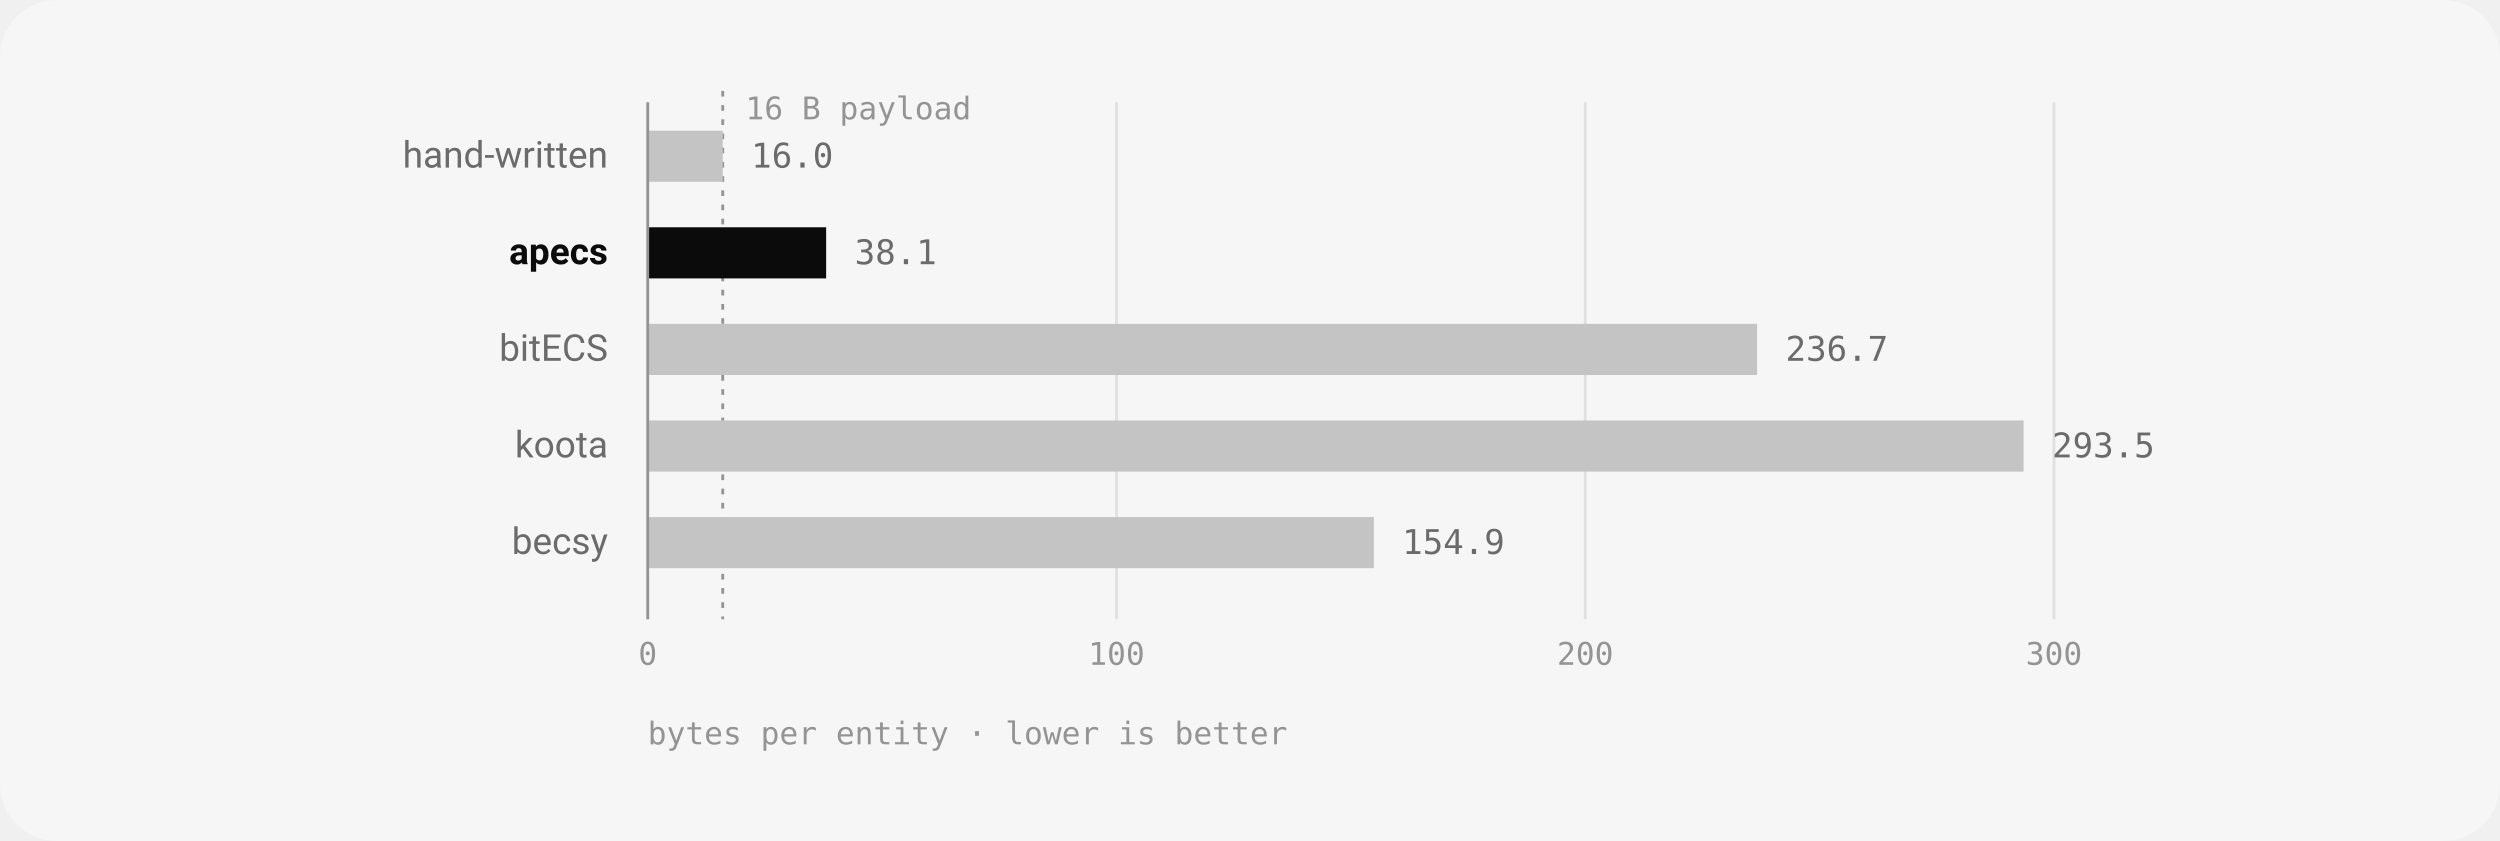
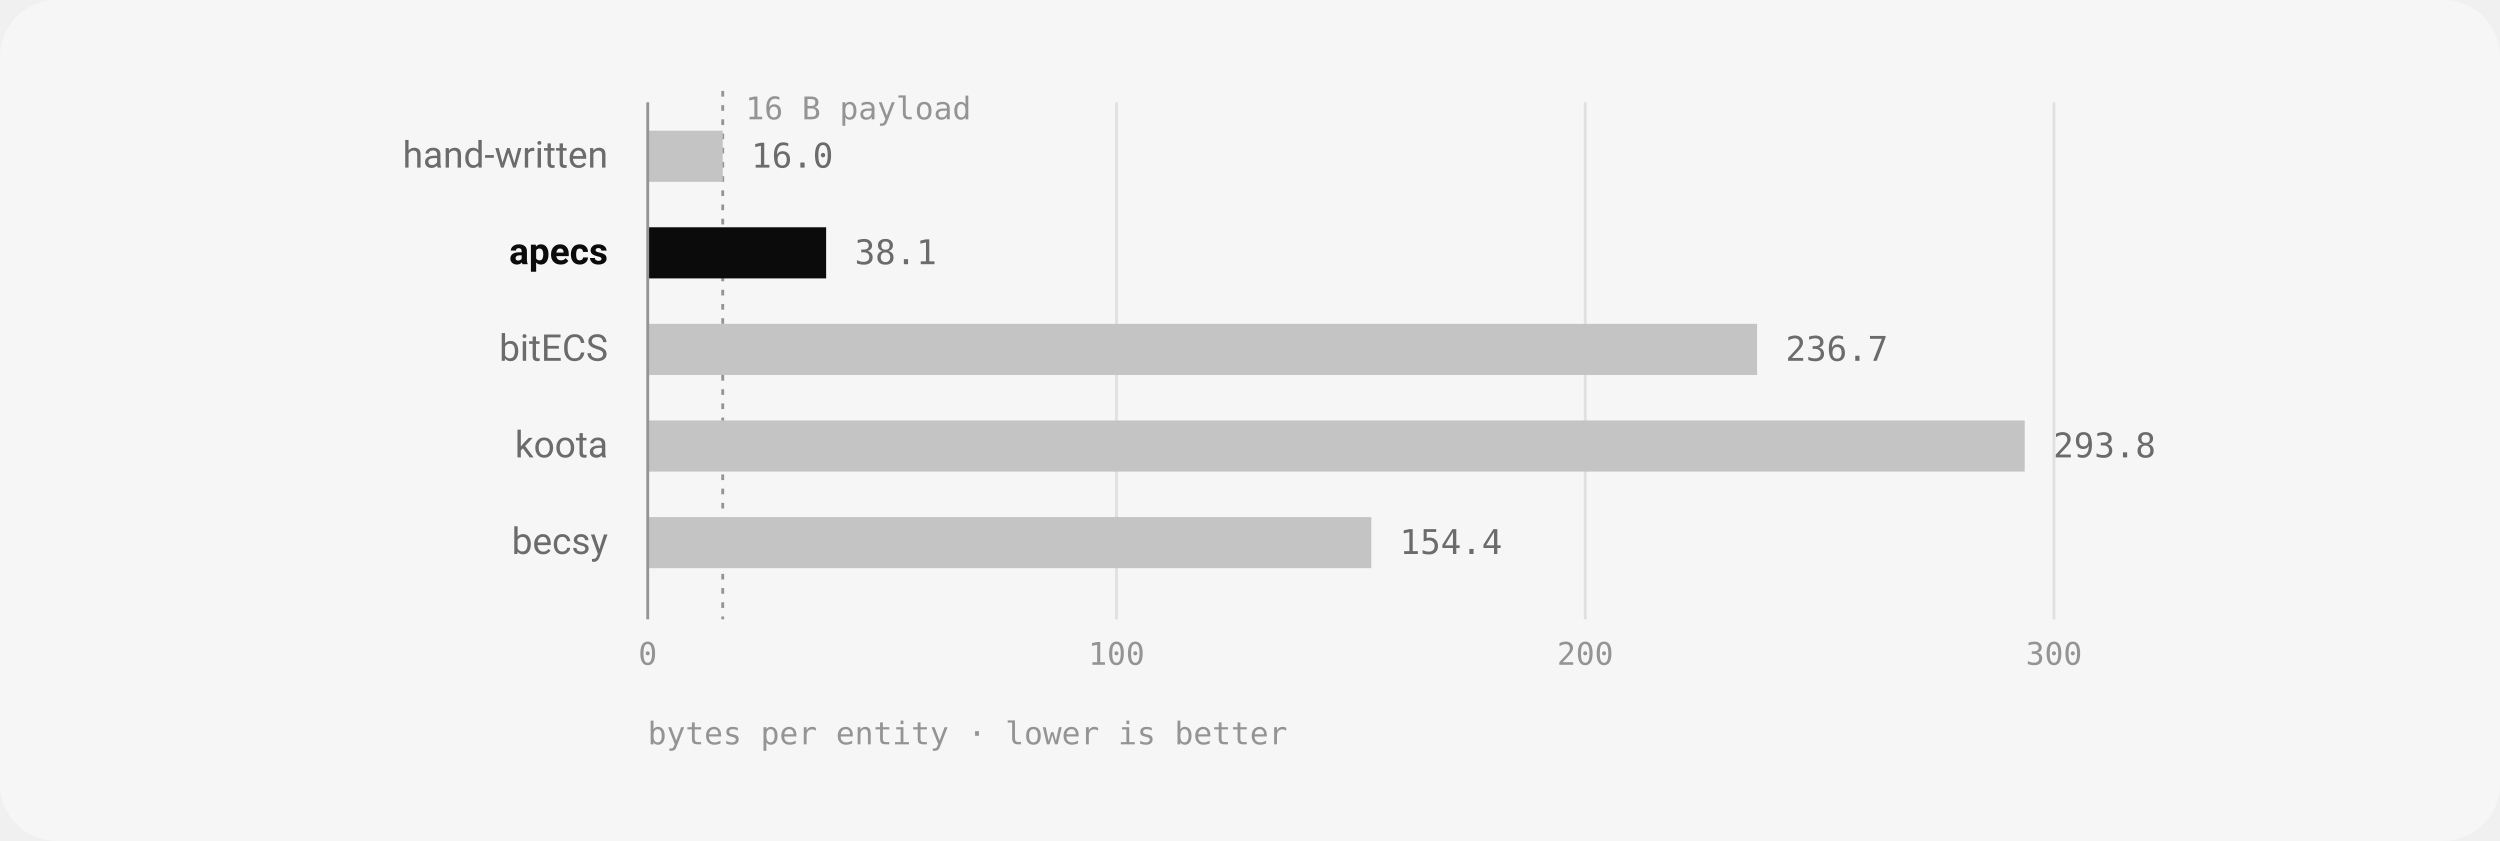
<svg xmlns="http://www.w3.org/2000/svg" viewBox="0 0 880 296" width="880" height="296" role="img" aria-label="Bytes per entity">
  <style>
    svg { font-family: ui-sans-serif, system-ui, -apple-system, 'Segoe UI', Roboto, sans-serif; }
    text { font-family: ui-monospace, SFMono-Regular, Menlo, Consolas, monospace; font-size: 12px; font-variant-numeric: tabular-nums; fill: #6b6b6b; }
    .row-label, .col-label { font-family: ui-sans-serif, system-ui, -apple-system, 'Segoe UI', Roboto, sans-serif; font-size: 13px; fill: #6b6b6b; }
    .row-label.is-strong, .col-label.is-strong { fill: #0b0b0b; font-weight: 600; }
    .value { fill: #6b6b6b; }
    .value.on-dark { fill: #ffffff; font-weight: 500; }
    .cell { font-size: 11.5px; }
    .tick { fill: #949494; font-size: 11px; }
    .foot { fill: #949494; font-size: 11px; }
    .grid { stroke: #e0e0e0; stroke-width: 1; }
    .axis-line { stroke: #949494; stroke-width: 1; }
    .ref { stroke: #949494; stroke-width: 1; stroke-dasharray: 2 3; }
    .link { stroke: #c4c4c4; stroke-width: 2; }
    .bar { fill: #c4c4c4; }
    .bar.is-strong { fill: #0b0b0b; }
    .dot { fill: #c4c4c4; stroke: #f6f6f6; stroke-width: 2; }
    .dot.is-strong { fill: #0b0b0b; }
    .dot.hollow { fill: #f6f6f6; stroke: #c4c4c4; }
    .dot.hollow.is-strong { stroke: #0b0b0b; }
    .win { fill: none; stroke: #008cff; stroke-width: 2.5; }
  </style>
  <rect width="880" height="296" rx="20" fill="#f6f6f6" />
  <g transform="translate(28,28)">
    <line class="grid" x1="365" y1="8" x2="365" y2="190" />
    <text class="tick" x="365" y="206" text-anchor="middle">100</text>
    <line class="grid" x1="530" y1="8" x2="530" y2="190" />
    <text class="tick" x="530" y="206" text-anchor="middle">200</text>
    <line class="grid" x1="695" y1="8" x2="695" y2="190" />
    <text class="tick" x="695" y="206" text-anchor="middle">300</text>
    <line class="ref" x1="226.4" y1="4" x2="226.4" y2="190" />
    <text class="tick" x="234.4" y="14" text-anchor="start">16 B payload</text>
    <text class="row-label" x="186" y="31" text-anchor="end">hand-written</text>
    <rect class="bar" x="200" y="18" width="26.4" height="18" />
    <text class="value" x="236.417" y="31" text-anchor="start">16.0</text>
    <text class="row-label is-strong" x="186" y="65" text-anchor="end">apecs</text>
    <rect class="bar is-strong" x="200" y="52" width="62.8" height="18" />
-     <text class="value" x="272.844" y="65" text-anchor="start">38.1</text>
+     <text class="value" x="272.848" y="65" text-anchor="start">38.1</text>
    <text class="row-label" x="186" y="99" text-anchor="end">bitECS</text>
    <rect class="bar" x="200" y="86" width="390.5" height="18" />
-     <text class="value" x="600.509" y="99" text-anchor="start">236.7</text>
+     <text class="value" x="600.512" y="99" text-anchor="start">236.7</text>
    <text class="row-label" x="186" y="133" text-anchor="end">koota</text>
-     <rect class="bar" x="200" y="120" width="484.3" height="18" />
-     <text class="value" x="694.323" y="133" text-anchor="start">293.5</text>
+     <rect class="bar" x="200" y="120" width="484.7" height="18" />
+     <text class="value" x="694.737" y="133" text-anchor="start">293.8</text>
    <text class="row-label" x="186" y="167" text-anchor="end">becsy</text>
-     <rect class="bar" x="200" y="154" width="255.6" height="18" />
-     <text class="value" x="465.56" y="167" text-anchor="start">154.9</text>
+     <rect class="bar" x="200" y="154" width="254.7" height="18" />
+     <text class="value" x="464.68" y="167" text-anchor="start">154.4</text>
    <line class="axis-line" x1="200" y1="8" x2="200" y2="190" />
    <text class="tick" x="200" y="206" text-anchor="middle">0</text>
    <text class="foot" x="200" y="234">bytes per entity · lower is better</text>
  </g>
</svg>
